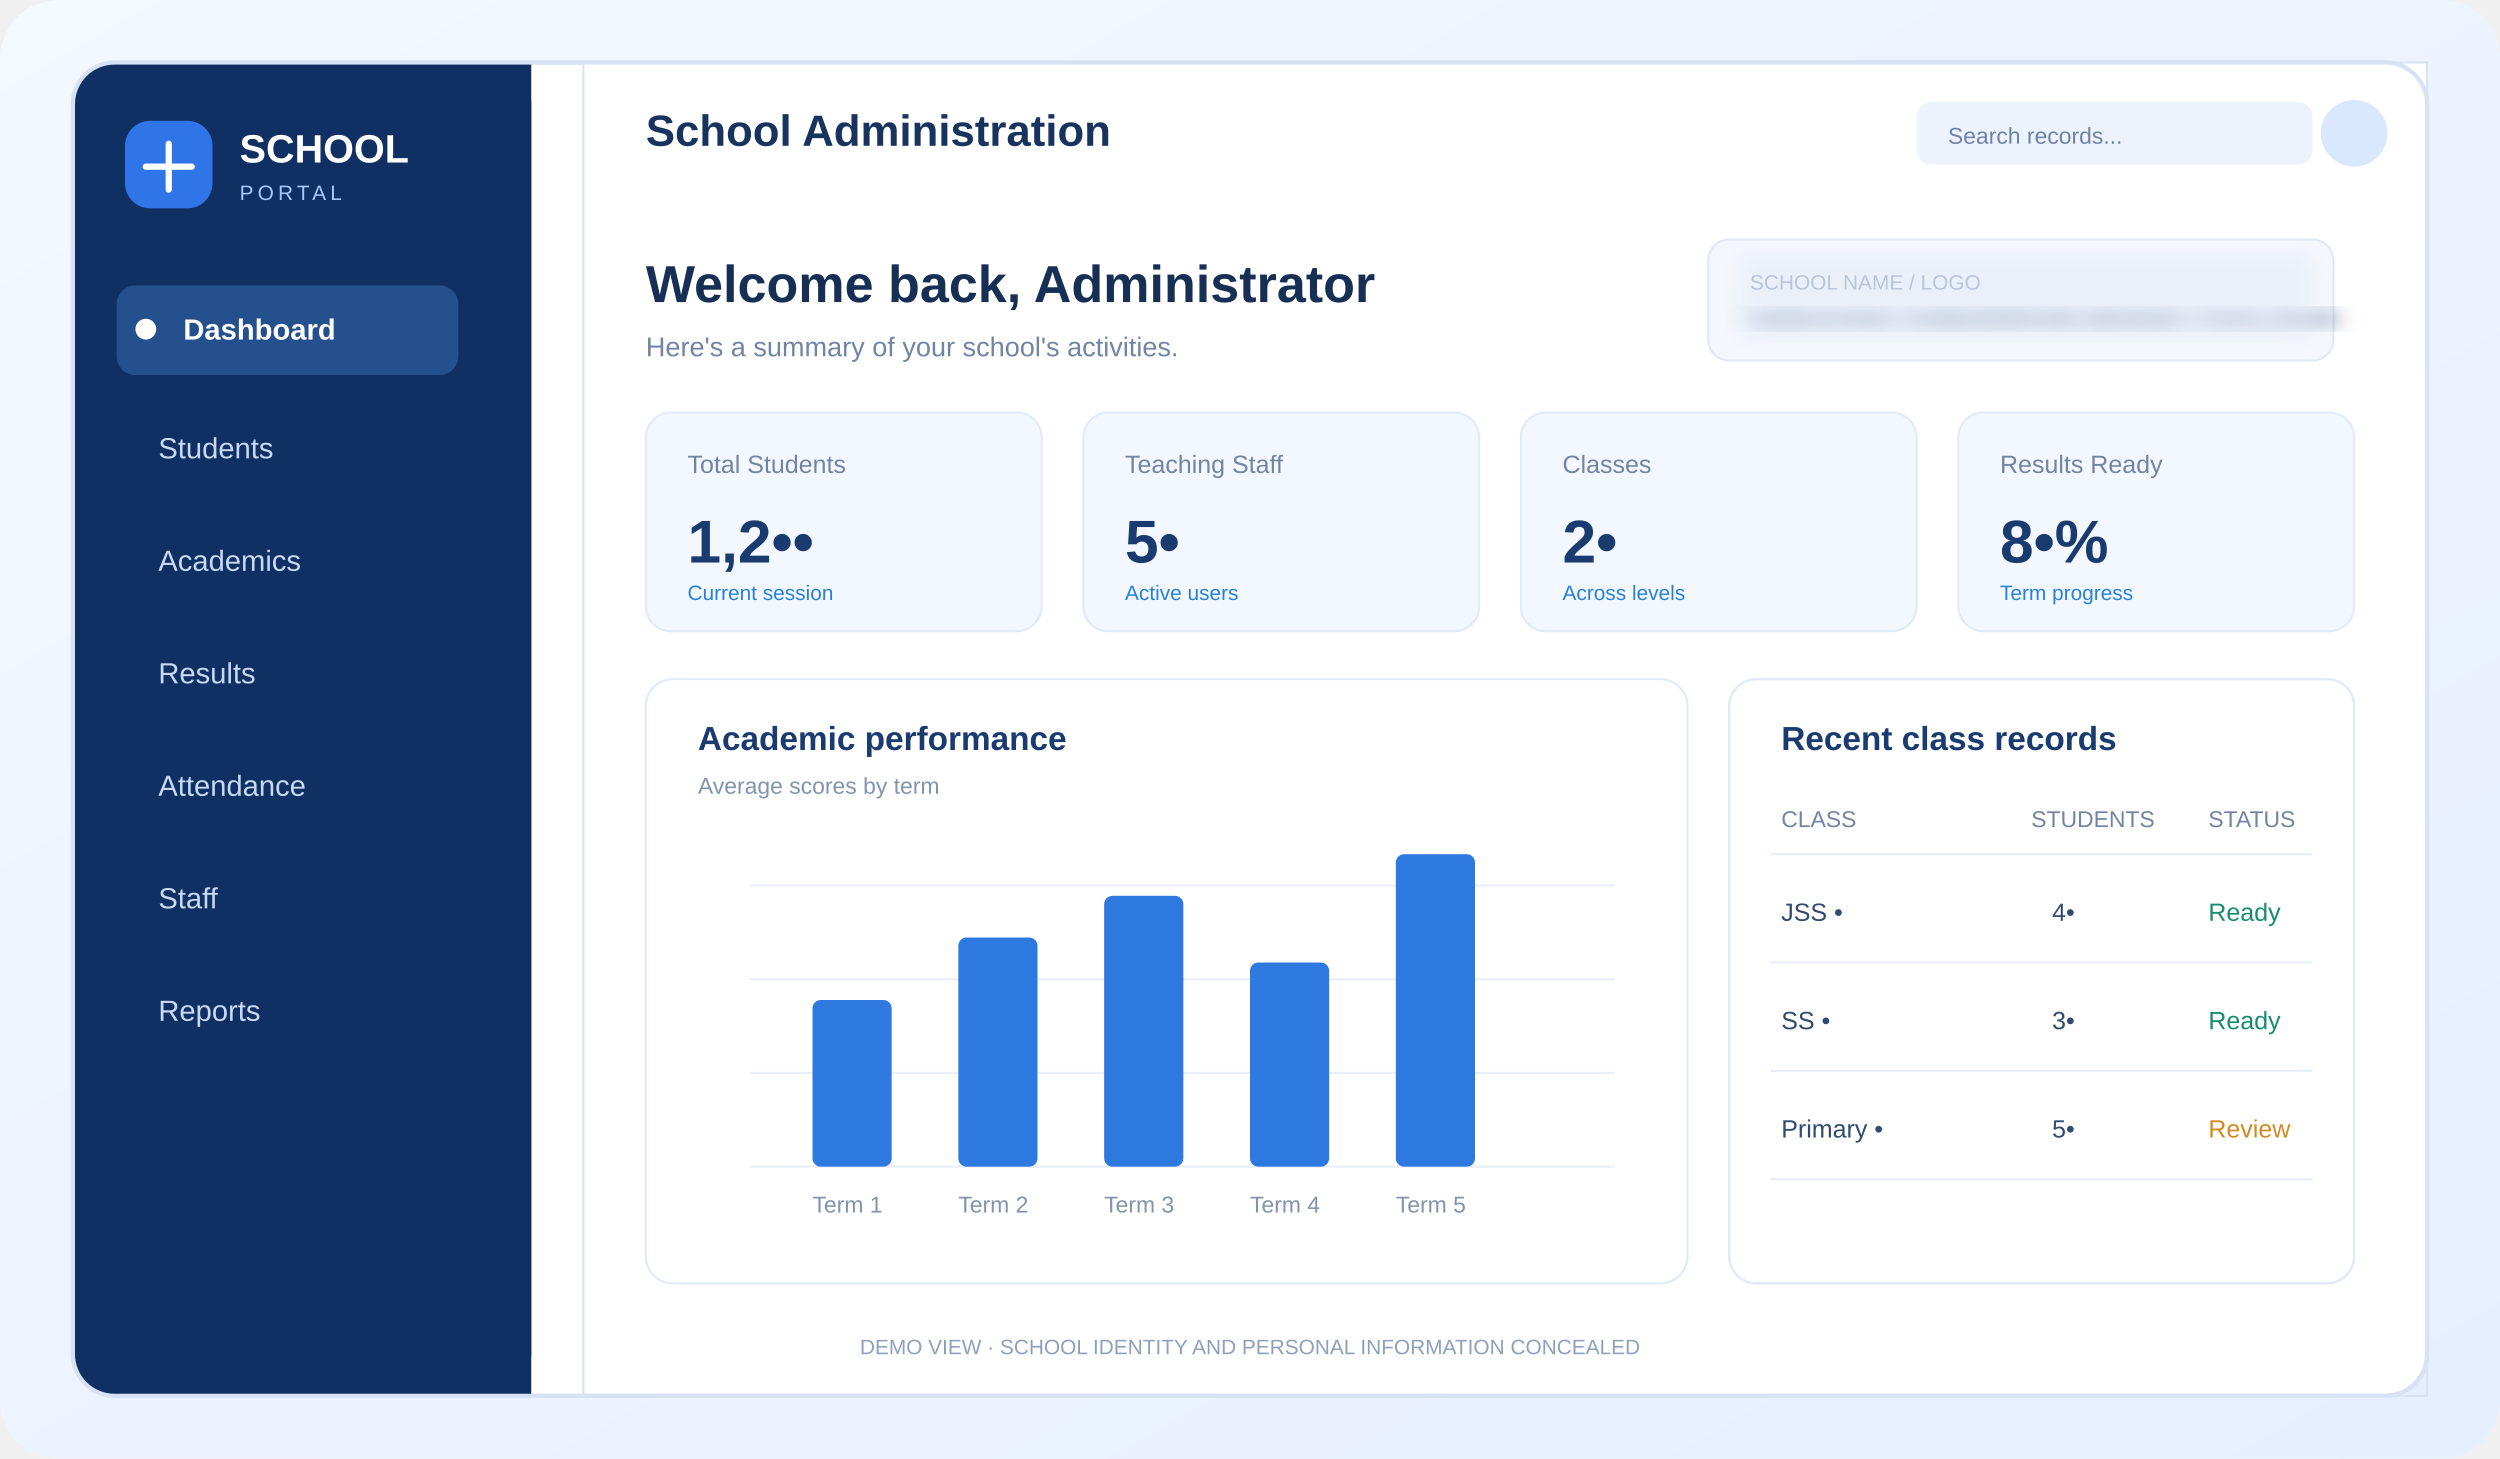
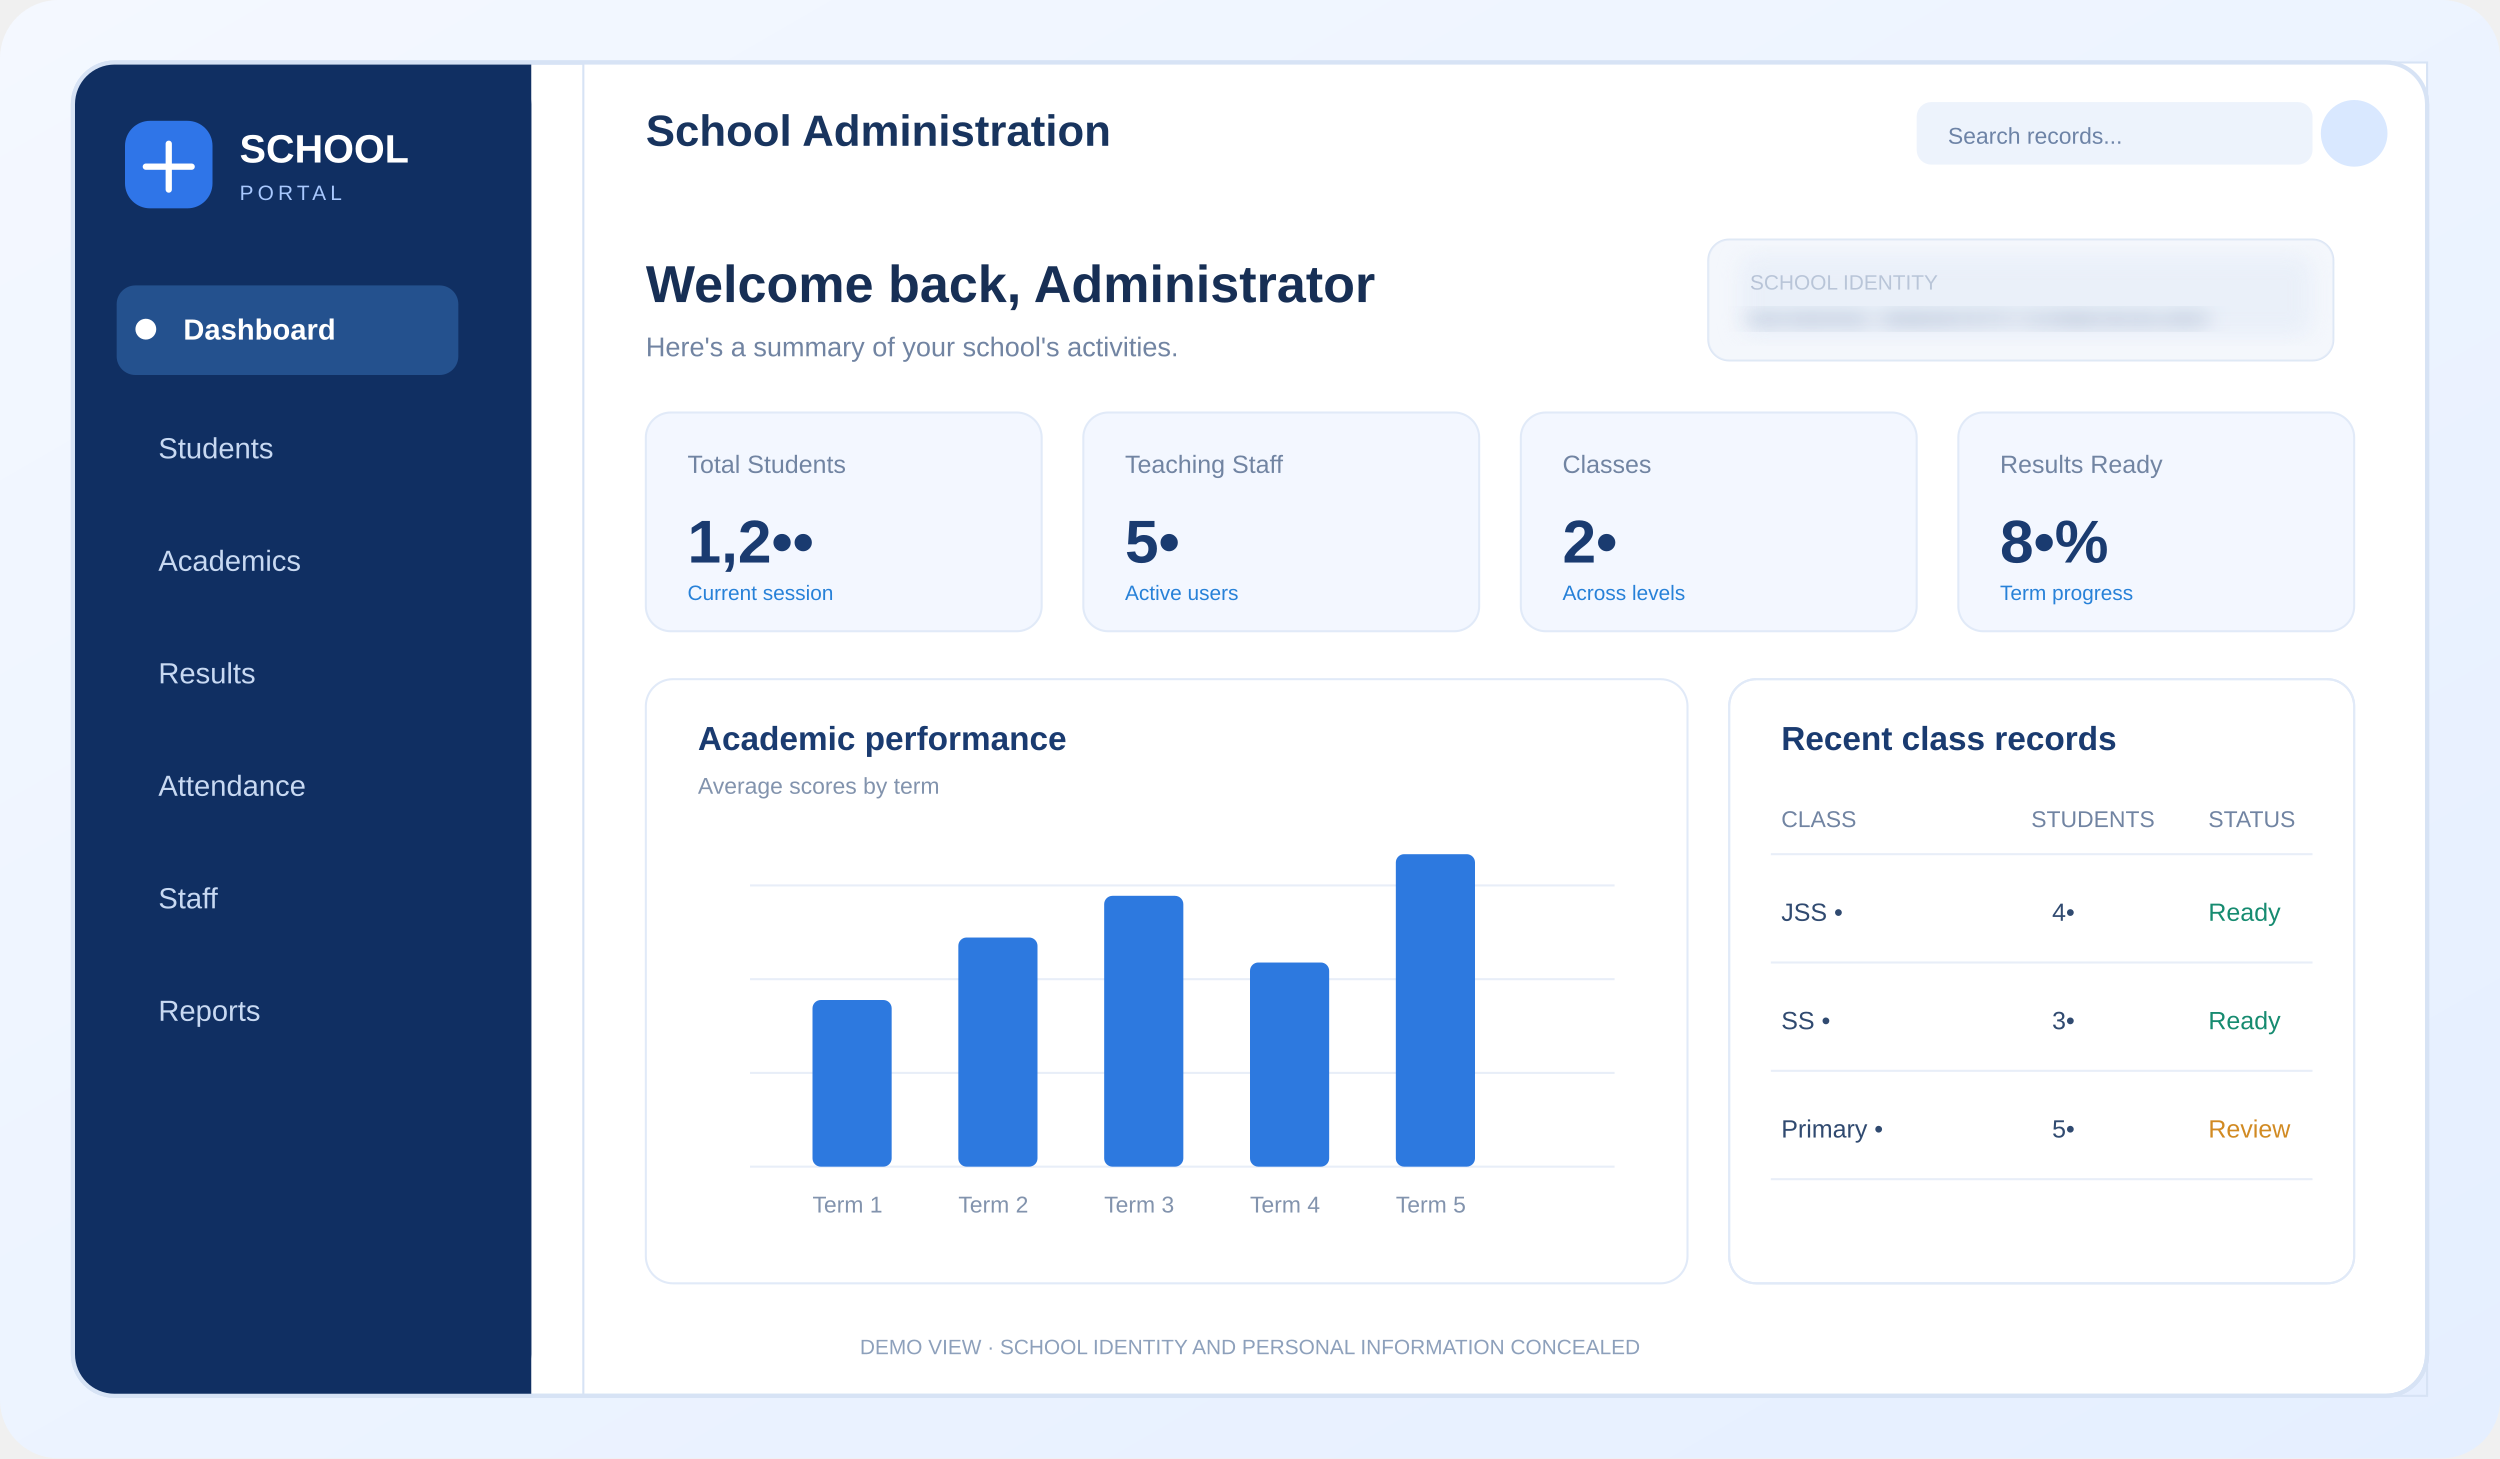
<svg xmlns="http://www.w3.org/2000/svg" viewBox="0 0 1200 700" role="img" aria-labelledby="t d">
  <defs>
    <linearGradient id="bg" x2="1" y2="1">
      <stop stop-color="#f4f8ff" />
      <stop offset="1" stop-color="#e5efff" />
    </linearGradient>
    <filter id="blur">
      <feGaussianBlur stdDeviation="5" />
    </filter>
  </defs>
  <rect width="1200" height="700" rx="28" fill="url(#bg)" />
  <rect x="35" y="30" width="1130" height="640" rx="20" fill="#fff" stroke="#d7e3f5" stroke-width="2" />
  <rect x="35" y="30" width="220" height="640" rx="20" fill="#102f62" />
  <rect x="235" y="30" width="20" height="640" fill="#102f62" />
  <rect x="60" y="58" width="42" height="42" rx="12" fill="#2f75e8" />
  <path d="M70 80h22M81 69v22" stroke="#fff" stroke-width="3" stroke-linecap="round" />
  <g font-family="Arial,sans-serif">
    <text x="115" y="78" font-size="19" font-weight="700" fill="#fff">SCHOOL</text>
    <text x="115" y="96" font-size="10" fill="#a9c9ff" letter-spacing="2">PORTAL</text>
    <g fill="#c8d9f2" font-size="14">
      <text x="76" y="166">Overview</text>
      <text x="76" y="220">Students</text>
      <text x="76" y="274">Academics</text>
      <text x="76" y="328">Results</text>
      <text x="76" y="382">Attendance</text>
      <text x="76" y="436">Staff</text>
      <text x="76" y="490">Reports</text>
    </g>
    <rect x="56" y="137" width="164" height="43" rx="9" fill="#24518e" />
    <g fill="#fff">
      <circle cx="70" cy="158" r="5" />
      <text x="88" y="163" font-size="14" font-weight="700">Dashboard</text>
    </g>
    <rect x="280" y="30" width="885" height="70" fill="#fff" />
    <text x="310" y="70" font-size="21" font-weight="700" fill="#18345e">School Administration</text>
    <rect x="920" y="49" width="190" height="30" rx="7" fill="#edf3fc" />
    <text x="935" y="69" font-size="11" fill="#6d83a6">Search records...</text>
    <circle cx="1130" cy="64" r="16" fill="#d9e8ff" />
    <text x="310" y="145" font-size="25" font-weight="700" fill="#172f55">Welcome back, Administrator</text>
    <text x="310" y="171" font-size="13" fill="#7184a2">Here's a summary of your school's activities.</text>
    <g>
      <rect x="310" y="198" width="190" height="105" rx="12" fill="#f3f7ff" stroke="#e1eaf8" />
      <rect x="520" y="198" width="190" height="105" rx="12" fill="#f3f7ff" stroke="#e1eaf8" />
      <rect x="730" y="198" width="190" height="105" rx="12" fill="#f3f7ff" stroke="#e1eaf8" />
      <rect x="940" y="198" width="190" height="105" rx="12" fill="#f3f7ff" stroke="#e1eaf8" />
      <g font-size="12" fill="#7184a2">
        <text x="330" y="227">Total Students</text>
        <text x="540" y="227">Teaching Staff</text>
        <text x="750" y="227">Classes</text>
        <text x="960" y="227">Results Ready</text>
      </g>
      <g font-size="29" font-weight="700" fill="#1a3b70">
        <text x="330" y="270">1,2••</text>
        <text x="540" y="270">5•</text>
        <text x="750" y="270">2•</text>
        <text x="960" y="270">8•%</text>
      </g>
      <g font-size="10" fill="#2781d8">
        <text x="330" y="288">Current session</text>
        <text x="540" y="288">Active users</text>
        <text x="750" y="288">Across levels</text>
        <text x="960" y="288">Term progress</text>
      </g>
    </g>
    <rect x="310" y="326" width="500" height="290" rx="13" fill="#fff" stroke="#e1eaf8" />
    <text x="335" y="360" font-size="16" font-weight="700" fill="#1a3b70">Academic performance</text>
    <text x="335" y="381" font-size="11" fill="#8293ad">Average scores by term</text>
    <g stroke="#e8eef8">
      <path d="M360 425h415M360 470h415M360 515h415M360 560h415" />
    </g>
    <g fill="#2d79df">
      <rect x="390" y="480" width="38" height="80" rx="4" />
      <rect x="460" y="450" width="38" height="110" rx="4" />
      <rect x="530" y="430" width="38" height="130" rx="4" />
      <rect x="600" y="462" width="38" height="98" rx="4" />
      <rect x="670" y="410" width="38" height="150" rx="4" />
    </g>
    <g fill="#8293ad" font-size="11">
      <text x="390" y="582">Term 1</text>
      <text x="460" y="582">Term 2</text>
      <text x="530" y="582">Term 3</text>
      <text x="600" y="582">Term 4</text>
      <text x="670" y="582">Term 5</text>
    </g>
    <rect x="830" y="326" width="300" height="290" rx="13" fill="#fff" stroke="#e1eaf8" />
    <text x="855" y="360" font-size="16" font-weight="700" fill="#1a3b70">Recent class records</text>
    <g font-size="11" fill="#7184a2">
      <text x="855" y="397">CLASS</text>
      <text x="975" y="397">STUDENTS</text>
      <text x="1060" y="397">STATUS</text>
    </g>
    <path d="M850 410h260M850 462h260M850 514h260M850 566h260" stroke="#e8eef8" />
    <g font-size="12" fill="#304a70">
      <text x="855" y="442">JSS •</text>
      <text x="985" y="442">4•</text>
      <text x="1060" y="442" fill="#168b70">Ready</text>
      <text x="855" y="494">SS •</text>
      <text x="985" y="494">3•</text>
      <text x="1060" y="494" fill="#168b70">Ready</text>
      <text x="855" y="546">Primary •</text>
      <text x="985" y="546">5•</text>
      <text x="1060" y="546" fill="#d18a22">Review</text>
    </g>
    <rect x="820" y="115" width="300" height="58" rx="10" fill="#f4f7fc" stroke="#dce6f5" />
-     <text x="840" y="139" font-size="10" fill="#7386a4">SCHOOL NAME / LOGO</text>
-     <text x="840" y="158" font-size="14" font-weight="700" fill="#35537d" filter="url(#blur)">GREATER TOMORROW MODEL COLLEGE</text>
+     <text x="840" y="139" font-size="10" fill="#7386a4">SCHOOL IDENTITY</text>
+     <text x="840" y="158" font-size="14" font-weight="700" fill="#35537d" filter="url(#blur)">SCHOOL IDENTITY CONCEALED</text>
    <rect x="280" y="30" width="885" height="640" fill="none" stroke="#d7e3f5" stroke-width="1" />
    <rect x="35" y="30" width="1130" height="640" rx="20" fill="none" stroke="#d7e3f5" stroke-width="2" />
    <rect x="830" y="326" width="300" height="290" rx="13" fill="none" stroke="#e1eaf8" />
    <rect x="820" y="115" width="300" height="58" rx="10" fill="#f4f7fc" opacity=".35" />
    <rect x="835" y="122" width="275" height="40" rx="7" fill="#dce6f5" opacity=".42" filter="url(#blur)" />
    <text x="600" y="650" text-anchor="middle" font-size="10" fill="#8da0bb" font-family="Arial">DEMO VIEW · SCHOOL IDENTITY AND PERSONAL INFORMATION CONCEALED</text>
  </g>
</svg>
